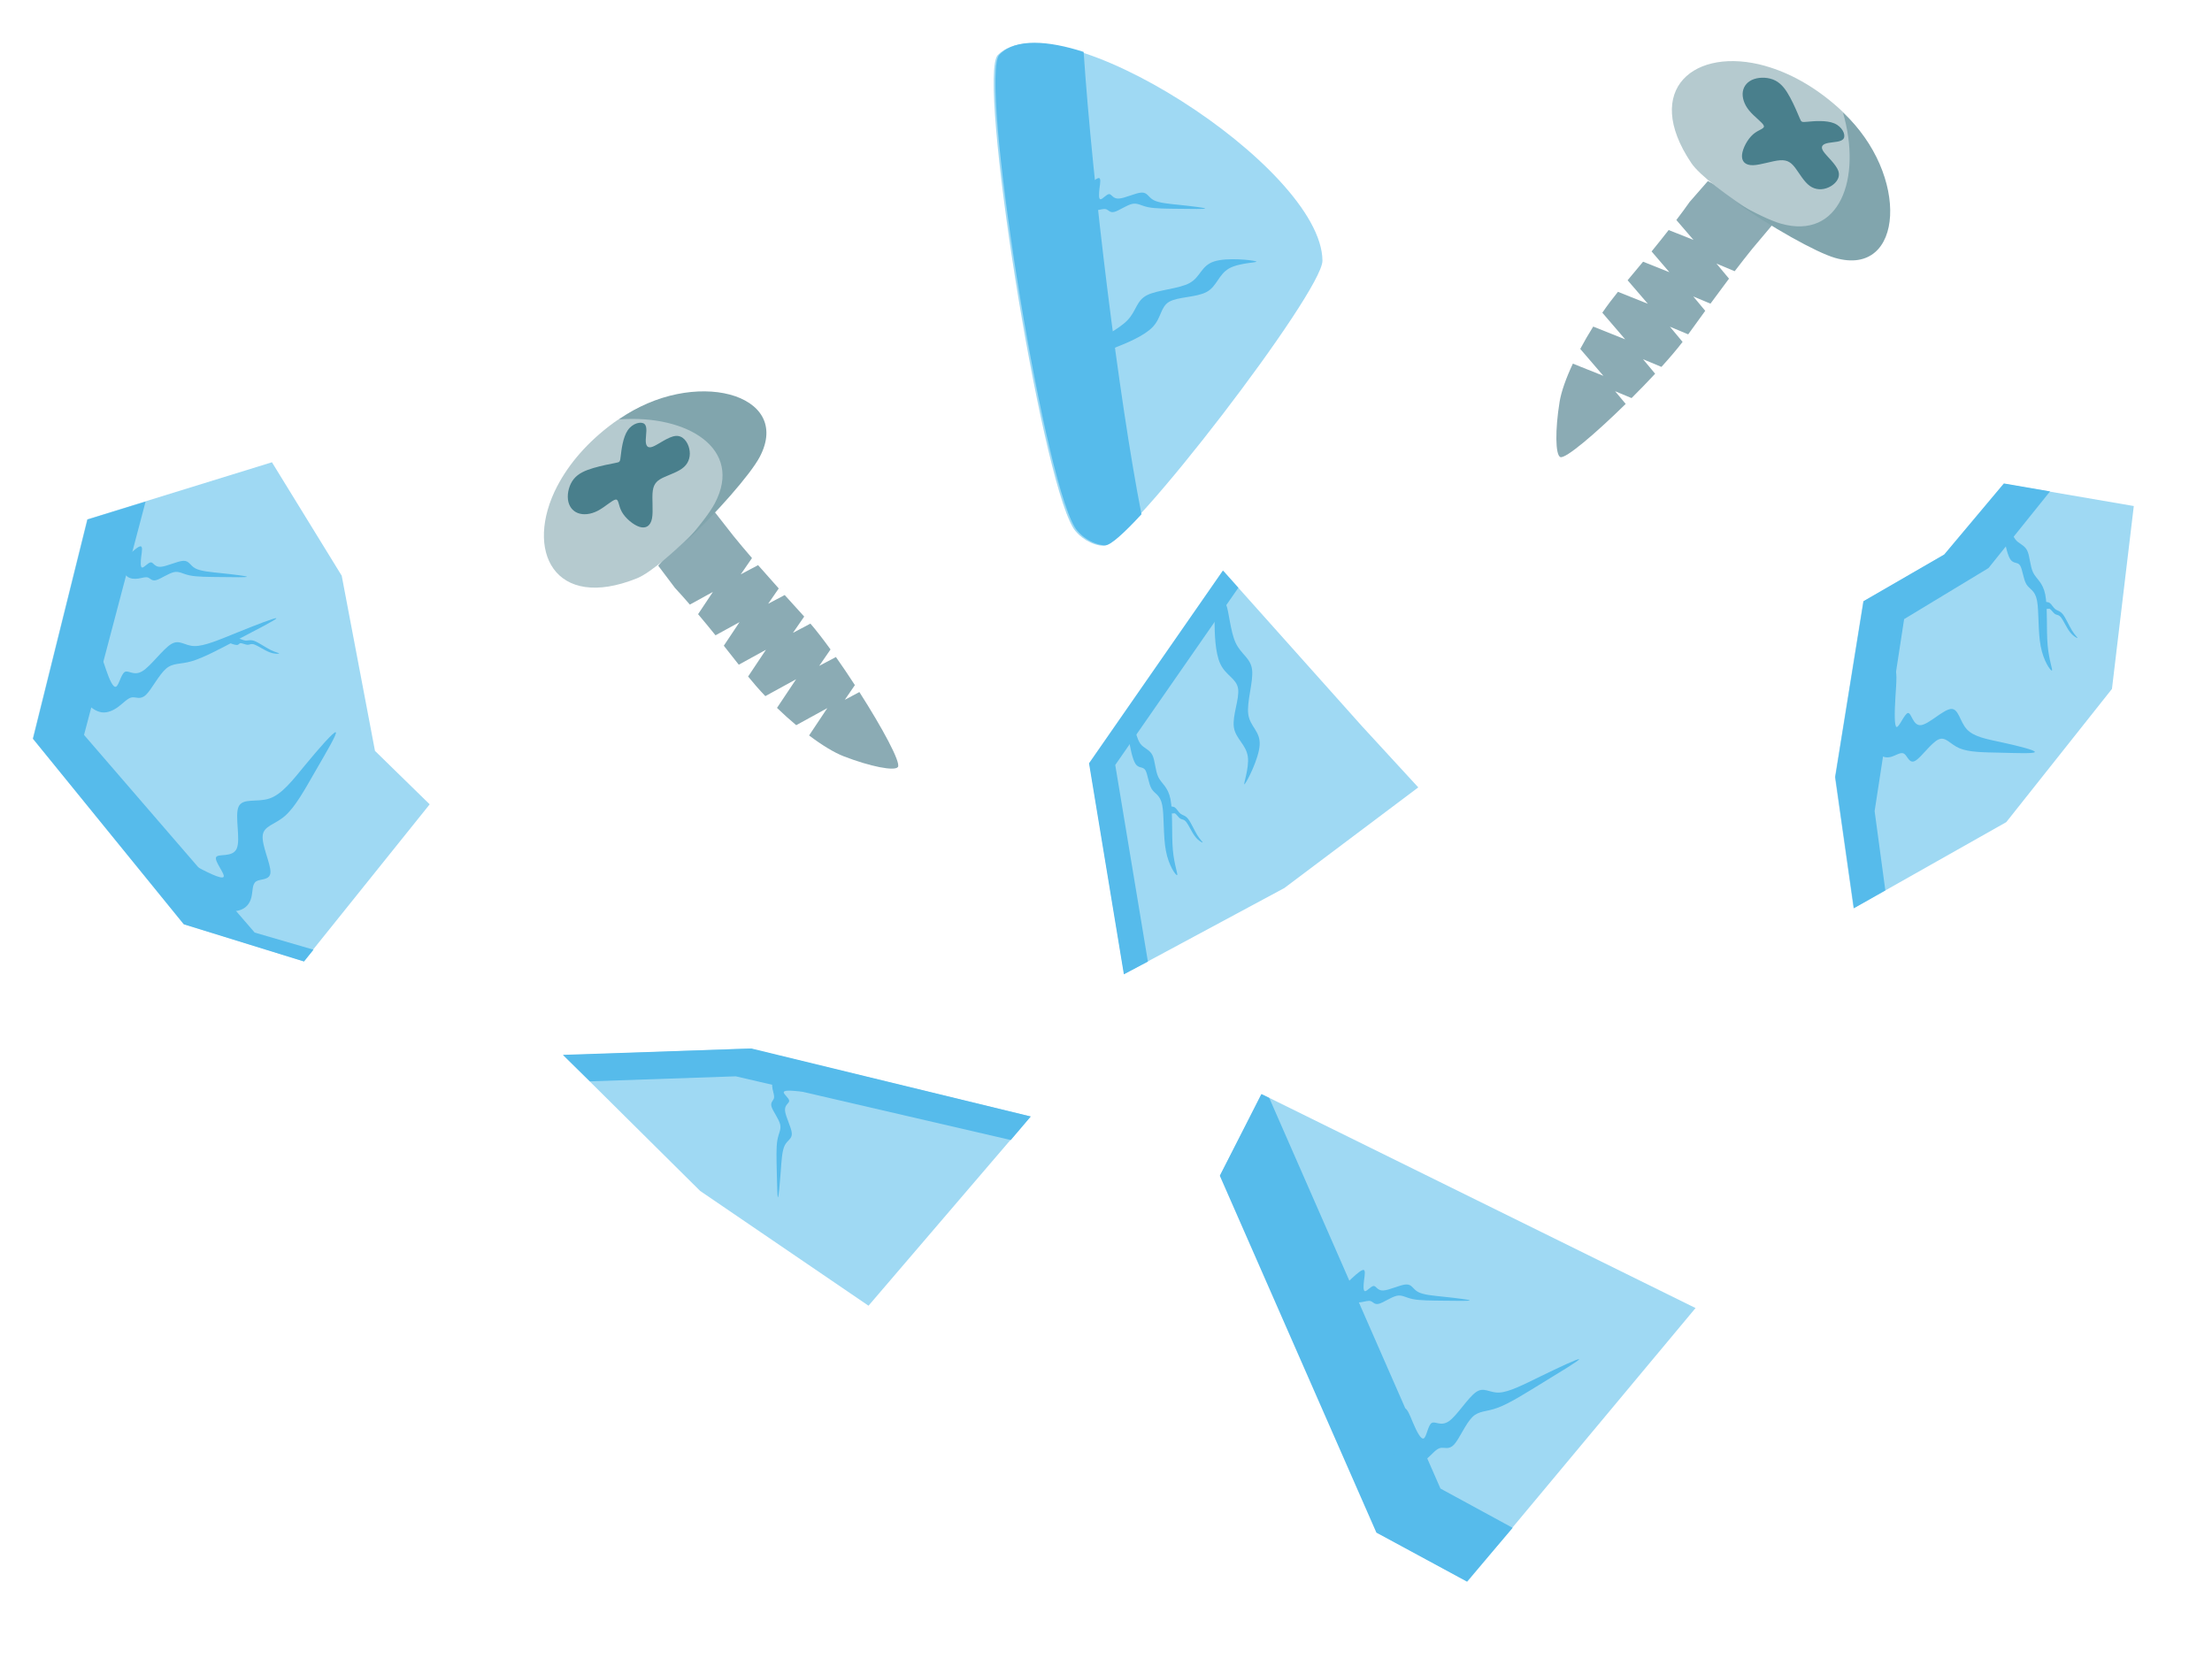
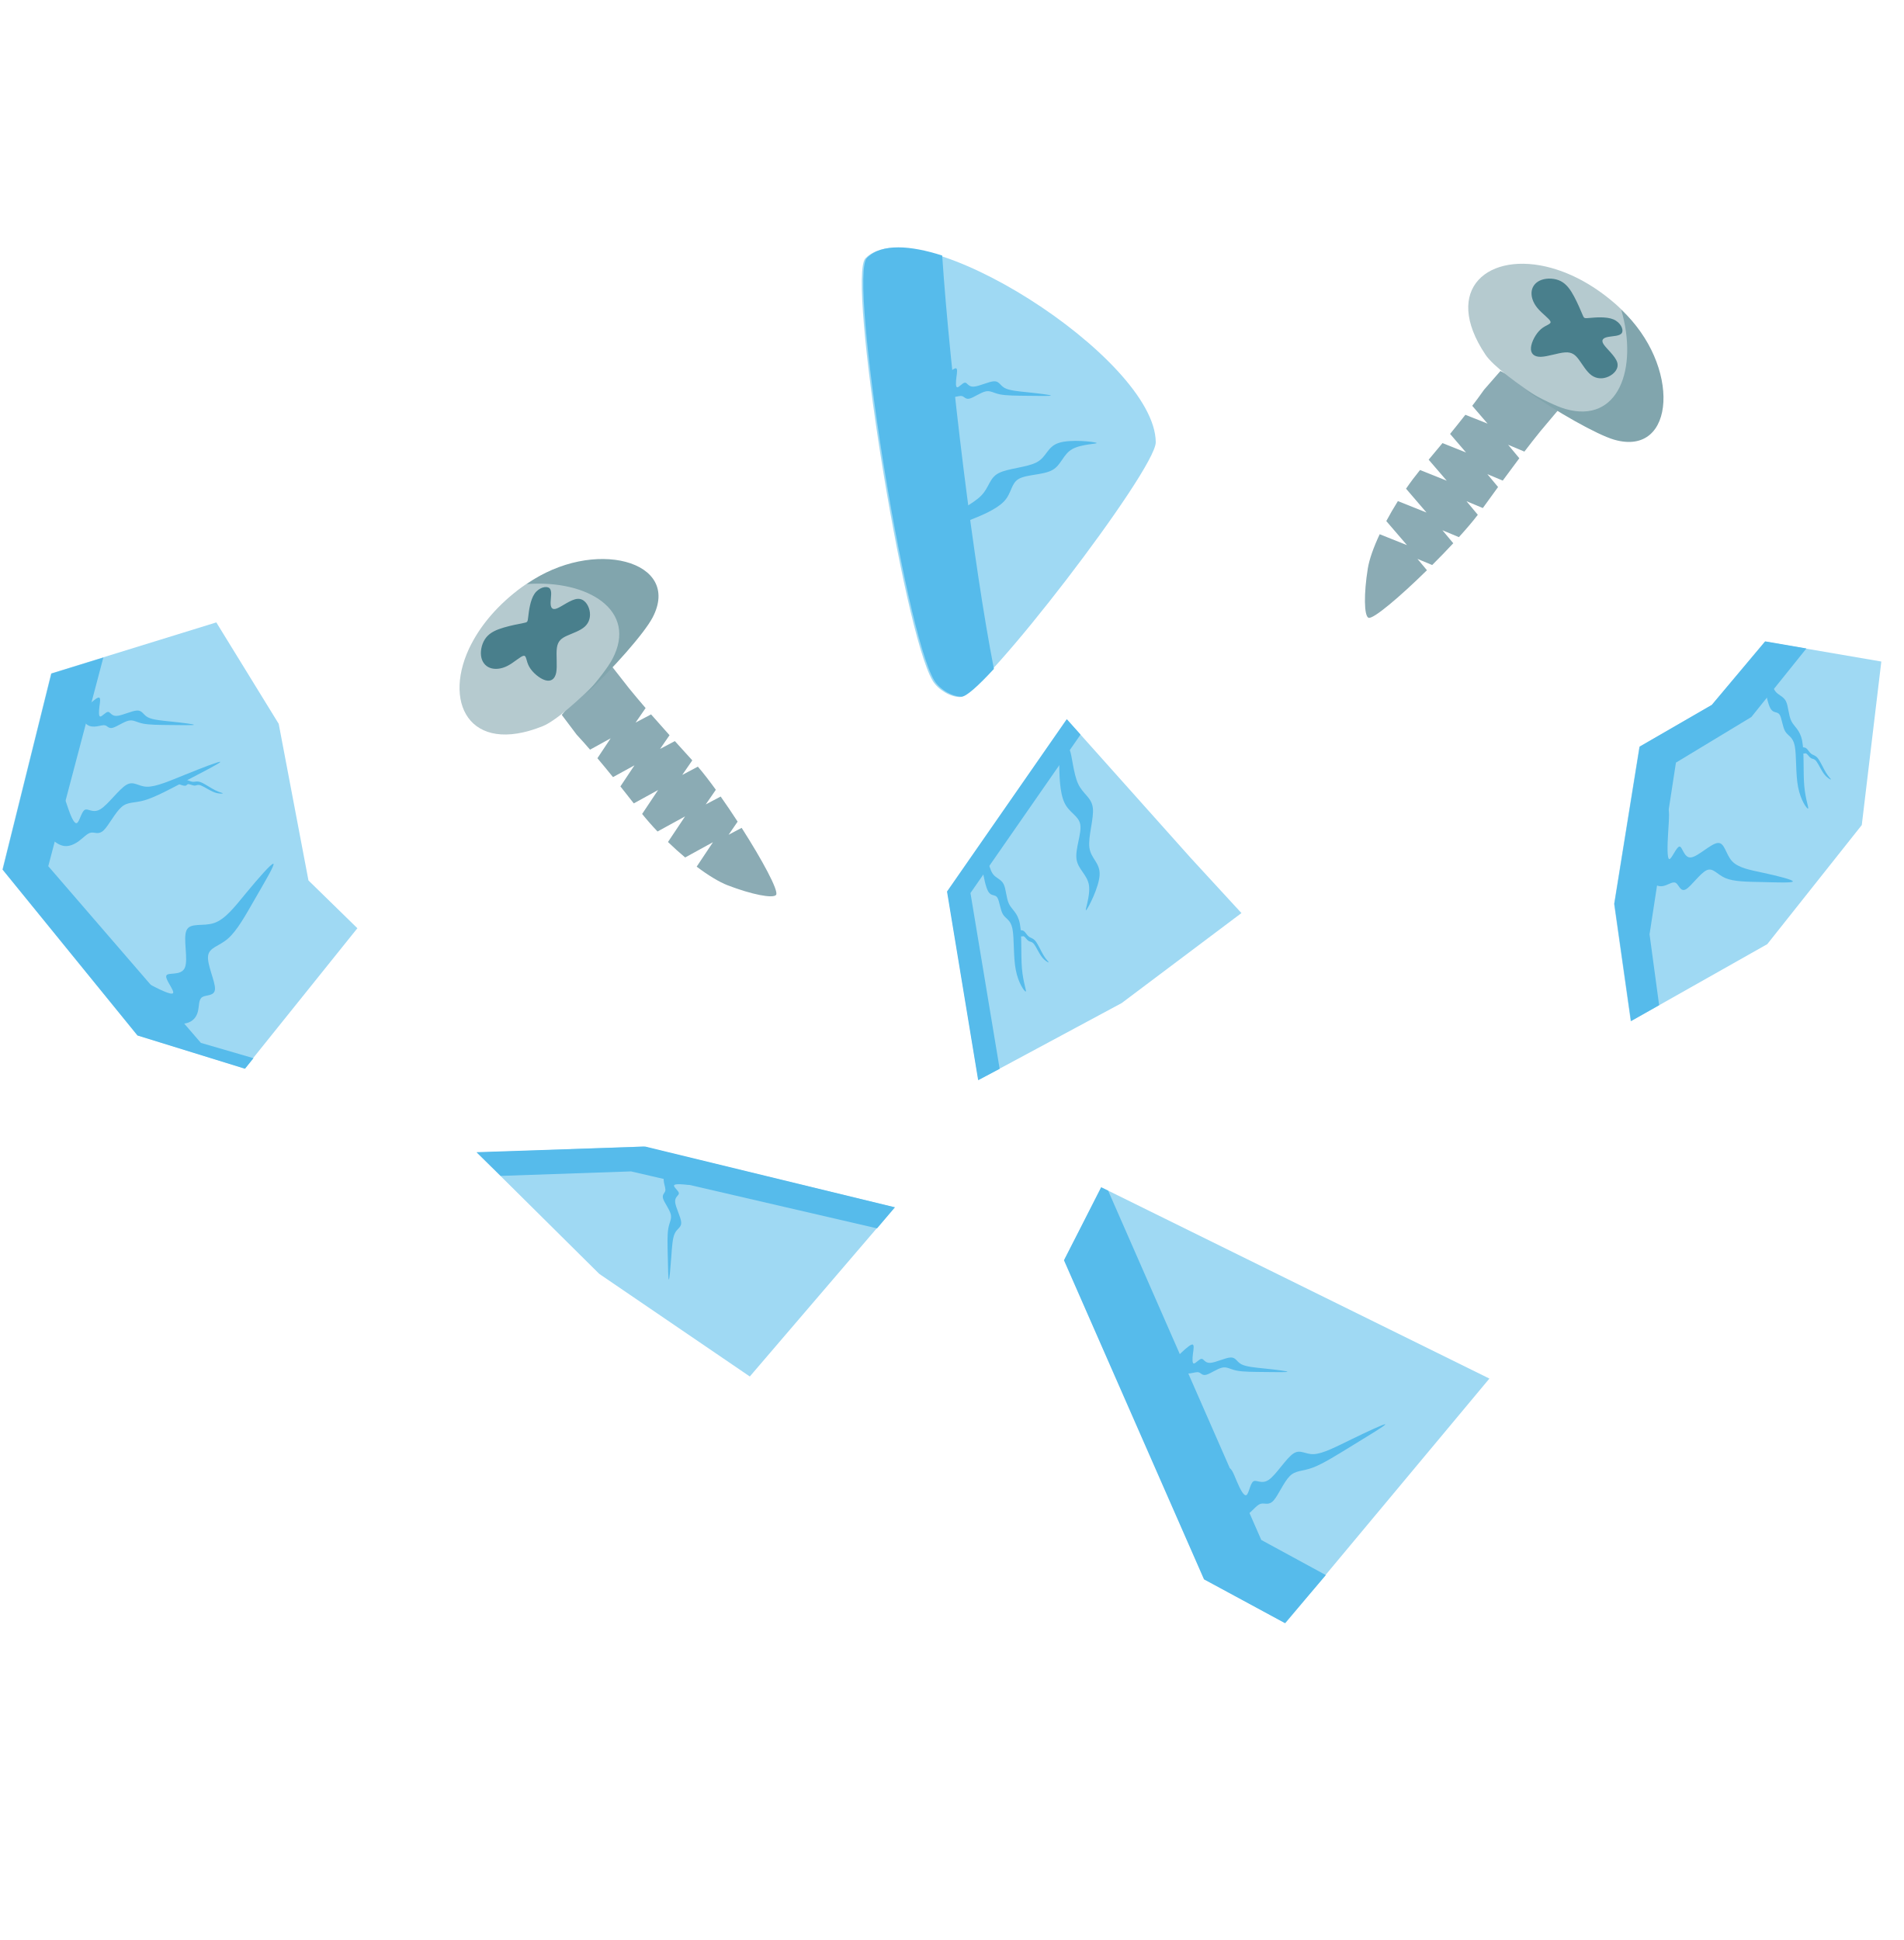
- <svg xmlns="http://www.w3.org/2000/svg" width="320" height="240" viewBox="0 0 84.667 63.5" version="1.1" id="svg5" xml:space="preserve">
+ <svg xmlns="http://www.w3.org/2000/svg" width="461" height="470" viewBox="0 0 121.973 124.354" version="1.1" id="svg5" xml:space="preserve">
  <defs id="defs2" />
  <g id="layer1">
    <g id="path6104-1-1-1" transform="matrix(0.6258996,0.5872932,-0.3829592,1.050067,117.1616,-18.23616)" style="fill:#d45500;fill-opacity:1" />
-     <g id="g36897" transform="matrix(1.716219,0,0,1.716219,-39.46089,-139.6681)">
+     <g id="g36897" transform="matrix(2.569595,0,0,2.569595,-60.80477,-195.7125)">
      <path d="m 46.921,93.142 c -0.735,-1.238 -2.137,-10.062 -1.674,-10.534 1.268,-1.29 7.229,2.487 7.24,4.588 0.004,0.697 -4.342,6.357 -4.881,6.357 -0.243,0 -0.551,-0.185 -0.686,-0.411 z" style="fill:#9fd9f3;fill-opacity:1;stroke-width:0.544" id="path919" />
      <path id="path919-3" style="fill:#56bbeb;fill-opacity:1;stroke-width:0.544" d="m 46.069,82.335 c -0.334,-2.2e-4 -0.606,0.081 -0.784,0.263 -0.464,0.472 0.939,9.297 1.674,10.534 0.134,0.226 0.443,0.411 0.686,0.411 0.117,0 0.414,-0.267 0.806,-0.692 -0.507,-2.586 -1.094,-7.376 -1.29,-10.312 -0.404,-0.13 -0.776,-0.203 -1.092,-0.204 z" />
      <path d="m 53.709,115.559 -3.497,-7.981 0.926,-1.792 9.67,4.768 -5.089,6.102 z" style="fill:#9fd9f3;fill-opacity:1;stroke-width:0.544" id="path966" />
      <path id="path966-5" style="fill:#56bbeb;fill-opacity:1;stroke-width:0.544" d="m 51.124,105.782 -0.926,1.822 3.492,7.959 2.02,1.092 1.019,-1.199 -1.61,-0.876 -3.819,-8.713 z" />
      <path d="m 48.065,103.107 -0.772,-4.69 2.986,-4.299 3.086,3.455 1.259,1.369 -2.987,2.245 z" style="fill:#9fd9f3;fill-opacity:1;stroke-width:0.544" id="path1048" />
      <path id="path1048-8" style="fill:#56bbeb;fill-opacity:1;stroke-width:0.544" d="m 50.267,94.105 -2.986,4.299 0.777,4.706 0.536,-0.283 -0.728,-4.385 2.745,-3.952 z" />
      <g id="g15456" transform="rotate(-62.13166,50.03001,138.7886)">
        <path d="m 83.85,106.928 -0.263,0.56 c -0.051,0.147 -0.109,0.303 -0.174,0.469 l 0.49,0.322 -0.593,-0.06 c -0.072,0.177 -0.149,0.364 -0.235,0.564 l 0.51,0.336 -0.629,-0.064 c -0.069,0.158 -0.141,0.321 -0.218,0.493 l 0.578,0.38 -0.714,-0.073 c -0.074,0.173 -0.144,0.356 -0.207,0.544 l 0.654,0.431 -0.764,-0.078 c -0.054,0.188 -0.102,0.376 -0.141,0.559 l 0.661,0.435 -0.729,-0.074 c -0.057,0.353 -0.077,0.67 -0.05,0.901 0.075,0.632 0.234,1.162 0.354,1.179 0.121,0.016 0.608,-0.715 1.076,-1.541 l -0.305,-0.207 0.395,0.046 c 0.124,-0.223 0.246,-0.449 0.356,-0.667 l -0.349,-0.237 0.442,0.052 c 0.12,-0.244 0.225,-0.473 0.3,-0.666 l -0.365,-0.248 0.439,0.052 c 0.077,-0.214 0.151,-0.418 0.221,-0.609 l -0.345,-0.235 0.413,0.049 c 0.086,-0.233 0.168,-0.45 0.244,-0.65 l -0.361,-0.246 0.437,0.052 c 0.086,-0.219 0.167,-0.419 0.243,-0.597 l 0.356,-0.796" style="fill:#8babb4;fill-opacity:1;stroke-width:0.544" id="path15401" />
        <path id="path1094" style="fill:#b5cacf;fill-opacity:1;stroke-width:0.544" d="m 84.376,104.107 c -1.634,0.008 -2.51,1.255 -0.995,2.534 0.519,0.438 2.899,1.099 3.584,1.099 1.622,0 1.074,-2.29 -0.762,-3.182 -0.653,-0.317 -1.282,-0.453 -1.827,-0.45 z" />
        <path id="path1094-2" style="fill:#81a5ad;fill-opacity:1;stroke-width:0.544" d="m 86.327,104.632 c 0.814,1.295 0.715,2.761 -0.656,2.761 -0.235,0 -0.632,-0.069 -1.097,-0.182 0.897,0.311 2.037,0.584 2.477,0.584 1.611,0 1.081,-2.258 -0.725,-3.163 z" />
        <path style="opacity:1;fill:#497f8c;fill-opacity:1;stroke:#c72682;stroke-width:0.264;stroke-opacity:0" d="m 85.624,105.044 c 0.129,-0.05 0.388,-0.151 0.58,-0.129 0.192,0.023 0.318,0.169 0.297,0.263 -0.021,0.094 -0.188,0.136 -0.298,0.191 -0.111,0.055 -0.165,0.122 -0.062,0.211 0.103,0.089 0.362,0.202 0.45,0.34 0.088,0.138 0.005,0.301 -0.112,0.401 -0.117,0.1 -0.267,0.138 -0.413,0.086 -0.146,-0.052 -0.289,-0.194 -0.41,-0.287 -0.121,-0.094 -0.222,-0.14 -0.385,-0.081 -0.163,0.059 -0.388,0.222 -0.553,0.273 -0.165,0.05 -0.269,-0.012 -0.297,-0.156 -0.027,-0.144 0.022,-0.37 0.112,-0.508 0.089,-0.138 0.219,-0.189 0.177,-0.249 -0.042,-0.061 -0.255,-0.131 -0.406,-0.235 -0.151,-0.104 -0.239,-0.242 -0.254,-0.371 -0.015,-0.129 0.043,-0.251 0.164,-0.335 0.121,-0.084 0.305,-0.13 0.464,-0.099 0.159,0.031 0.293,0.139 0.425,0.275 0.132,0.136 0.262,0.298 0.327,0.379 0.065,0.081 0.065,0.081 0.194,0.031 z" id="path14896" />
      </g>
      <g id="g15456-4" transform="rotate(15.97737,149.0986,15.06024)">
        <path d="m 83.85,106.928 -0.263,0.56 c -0.051,0.147 -0.109,0.303 -0.174,0.469 l 0.49,0.322 -0.593,-0.06 c -0.072,0.177 -0.149,0.364 -0.235,0.564 l 0.51,0.336 -0.629,-0.064 c -0.069,0.158 -0.141,0.321 -0.218,0.493 l 0.578,0.38 -0.714,-0.073 c -0.074,0.173 -0.144,0.356 -0.207,0.544 l 0.654,0.431 -0.764,-0.078 c -0.054,0.188 -0.102,0.376 -0.141,0.559 l 0.661,0.435 -0.729,-0.074 c -0.057,0.353 -0.077,0.67 -0.05,0.901 0.075,0.632 0.234,1.162 0.354,1.179 0.121,0.016 0.608,-0.715 1.076,-1.541 l -0.305,-0.207 0.395,0.046 c 0.124,-0.223 0.246,-0.449 0.356,-0.667 l -0.349,-0.237 0.442,0.052 c 0.12,-0.244 0.225,-0.473 0.3,-0.666 l -0.365,-0.248 0.439,0.052 c 0.077,-0.214 0.151,-0.418 0.221,-0.609 l -0.345,-0.235 0.413,0.049 c 0.086,-0.233 0.168,-0.45 0.244,-0.65 l -0.361,-0.246 0.437,0.052 c 0.086,-0.219 0.167,-0.419 0.243,-0.597 l 0.356,-0.796" style="fill:#8babb4;fill-opacity:1;stroke-width:0.544" id="path15401-4" />
        <path id="path1094-4" style="fill:#b5cacf;fill-opacity:1;stroke-width:0.544" d="m 84.376,104.107 c -1.634,0.008 -2.51,1.255 -0.995,2.534 0.519,0.438 2.899,1.099 3.584,1.099 1.622,0 1.074,-2.29 -0.762,-3.182 -0.653,-0.317 -1.282,-0.453 -1.827,-0.45 z" />
        <path id="path1094-2-6" style="fill:#81a5ad;fill-opacity:1;stroke-width:0.544" d="m 86.327,104.632 c 0.814,1.295 0.715,2.761 -0.656,2.761 -0.235,0 -0.632,-0.069 -1.097,-0.182 0.897,0.311 2.037,0.584 2.477,0.584 1.611,0 1.081,-2.258 -0.725,-3.163 z" />
        <path style="opacity:1;fill:#497f8c;fill-opacity:1;stroke:#c72682;stroke-width:0.264;stroke-opacity:0" d="m 85.624,105.044 c 0.129,-0.05 0.388,-0.151 0.58,-0.129 0.192,0.023 0.318,0.169 0.297,0.263 -0.021,0.094 -0.188,0.136 -0.298,0.191 -0.111,0.055 -0.165,0.122 -0.062,0.211 0.103,0.089 0.362,0.202 0.45,0.34 0.088,0.138 0.005,0.301 -0.112,0.401 -0.117,0.1 -0.267,0.138 -0.413,0.086 -0.146,-0.052 -0.289,-0.194 -0.41,-0.287 -0.121,-0.094 -0.222,-0.14 -0.385,-0.081 -0.163,0.059 -0.388,0.222 -0.553,0.273 -0.165,0.05 -0.269,-0.012 -0.297,-0.156 -0.027,-0.144 0.022,-0.37 0.112,-0.508 0.089,-0.138 0.219,-0.189 0.177,-0.249 -0.042,-0.061 -0.255,-0.131 -0.406,-0.235 -0.151,-0.104 -0.239,-0.242 -0.254,-0.371 -0.015,-0.129 0.043,-0.251 0.164,-0.335 0.121,-0.084 0.305,-0.13 0.464,-0.099 0.159,0.031 0.293,0.139 0.425,0.275 0.132,0.136 0.262,0.298 0.327,0.379 0.065,0.081 0.065,0.081 0.194,0.031 z" id="path14896-5" />
      </g>
      <path style="opacity:1;fill:#9fd9f3;fill-opacity:1;stroke:#c72682;stroke-width:0.05;stroke-opacity:0" d="m 27.087,101.992 c 0,0 -3.364,-4.138 -3.364,-4.138 0,0 1.215,-4.89 1.215,-4.89 0,0 4.12,-1.273 4.12,-1.273 0,0 1.556,2.53 1.556,2.53 0,0 0.742,3.907 0.742,3.907 0,0 1.22,1.192 1.22,1.192 0,0 -2.81,3.501 -2.81,3.501 0,0 -2.679,-0.829 -2.679,-0.829 z" id="path17704" />
      <path id="path17704-6" style="fill:#56bbeb;fill-opacity:1;stroke:#c72682;stroke-width:0.05;stroke-opacity:0" d="m 26.24,92.568 -1.294,0.4 -1.215,4.89 3.364,4.138 2.679,0.829 0.211,-0.263 -1.312,-0.382 -3.806,-4.408 z" />
      <path style="opacity:1;fill:#9fd9f3;fill-opacity:1;stroke:#c72682;stroke-width:0.053;stroke-opacity:0" d="m 70.582,92.667 c 0,0 -2.903,-0.498 -2.903,-0.498 0,0 -1.329,1.583 -1.329,1.583 0,0 -1.802,1.042 -1.802,1.042 0,0 -0.631,3.921 -0.631,3.921 0,0 0.415,2.926 0.415,2.926 0,0 3.406,-1.924 3.406,-1.924 0,0 2.357,-2.971 2.357,-2.971 0,0 0.487,-4.077 0.487,-4.077 z" id="path17708" />
      <path id="path17708-1" style="fill:#56bbeb;fill-opacity:1;stroke:#c72682;stroke-width:0.053;stroke-opacity:0" d="m 67.687,92.164 -1.329,1.583 -1.802,1.042 -0.631,3.921 0.415,2.926 0.701,-0.396 -0.239,-1.769 0.658,-4.282 1.881,-1.138 1.373,-1.71 z" />
      <path d="m 38.608,107.942 -3.05,-3.025 4.152,-0.151 6.267,1.516 -3.614,4.22 z" style="fill:#9fd9f3;fill-opacity:1;stroke-width:0.544" id="path19818" />
      <path id="path19818-9" style="fill:#56bbeb;fill-opacity:1;stroke-width:0.544" d="m 39.754,104.766 -4.207,0.141 0.602,0.591 3.253,-0.112 6.134,1.421 0.446,-0.525 z" />
      <path style="opacity:1;fill:#56bbeb;fill-opacity:1;stroke:#c72682;stroke-width:0.264;stroke-opacity:0" d="m 53.068,109.962 c 0.082,-0.079 0.247,-0.238 0.317,-0.256 0.07,-0.018 0.046,0.104 0.03,0.225 -0.015,0.122 -0.021,0.244 0.021,0.247 0.043,0.003 0.134,-0.113 0.192,-0.116 0.058,-0.003 0.082,0.107 0.216,0.1 0.134,-0.006 0.378,-0.128 0.509,-0.134 0.131,-0.006 0.149,0.104 0.268,0.168 0.119,0.064 0.338,0.082 0.597,0.109 0.259,0.027 0.557,0.064 0.554,0.079 -0.003,0.015 -0.308,0.009 -0.585,0.006 -0.277,-0.003 -0.527,-0.003 -0.688,-0.036 -0.161,-0.033 -0.234,-0.1 -0.356,-0.073 -0.122,0.027 -0.292,0.149 -0.393,0.177 -0.1,0.028 -0.131,-0.039 -0.186,-0.058 -0.055,-0.018 -0.134,0.012 -0.216,0.024 -0.082,0.012 -0.167,0.006 -0.231,-0.036 -0.064,-0.043 -0.107,-0.122 -0.125,-0.186 -0.018,-0.064 -0.012,-0.113 -0.009,-0.137 0.003,-0.025 0.003,-0.025 0.085,-0.104 z" id="path21171" />
      <path style="fill:#56bbeb;fill-opacity:1;stroke:#c72682;stroke-width:0.264;stroke-opacity:0" d="m 47.168,85.61 c 0.082,-0.079 0.247,-0.238 0.317,-0.256 0.07,-0.018 0.046,0.104 0.03,0.225 -0.015,0.122 -0.021,0.244 0.021,0.247 0.043,0.003 0.134,-0.113 0.192,-0.116 0.058,-0.003 0.082,0.107 0.216,0.1 0.134,-0.006 0.378,-0.128 0.509,-0.134 0.131,-0.006 0.149,0.104 0.268,0.168 0.119,0.064 0.338,0.082 0.597,0.109 0.259,0.027 0.557,0.064 0.554,0.079 -0.003,0.015 -0.308,0.009 -0.585,0.006 -0.277,-0.003 -0.527,-0.003 -0.688,-0.036 -0.161,-0.033 -0.234,-0.1 -0.356,-0.073 -0.122,0.027 -0.292,0.149 -0.393,0.177 -0.1,0.028 -0.131,-0.039 -0.186,-0.058 -0.055,-0.018 -0.134,0.012 -0.216,0.024 -0.082,0.012 -0.167,0.006 -0.231,-0.036 -0.064,-0.042 -0.107,-0.122 -0.125,-0.186 -0.018,-0.064 -0.012,-0.113 -0.009,-0.137 0.003,-0.024 0.003,-0.024 0.085,-0.104 z" id="path21171-7" />
      <path style="fill:#56bbeb;fill-opacity:1;stroke:#c72682;stroke-width:0.444;stroke-opacity:0" d="m 54.044,113.468 c 0.049,-0.19 0.146,-0.569 0.23,-0.658 0.083,-0.089 0.152,0.112 0.234,0.306 0.082,0.193 0.176,0.378 0.239,0.345 0.062,-0.033 0.093,-0.285 0.172,-0.341 0.079,-0.056 0.206,0.085 0.39,-0.043 0.183,-0.128 0.423,-0.524 0.603,-0.648 0.179,-0.125 0.298,0.021 0.519,0.01 0.221,-0.011 0.546,-0.179 0.933,-0.368 0.388,-0.189 0.839,-0.4 0.847,-0.375 0.009,0.025 -0.425,0.286 -0.818,0.527 -0.393,0.241 -0.744,0.463 -1,0.556 -0.255,0.094 -0.415,0.06 -0.564,0.208 -0.149,0.148 -0.286,0.479 -0.404,0.609 -0.118,0.13 -0.218,0.058 -0.31,0.079 -0.093,0.021 -0.179,0.136 -0.284,0.227 -0.105,0.091 -0.231,0.157 -0.357,0.152 -0.126,-0.006 -0.253,-0.085 -0.333,-0.163 -0.08,-0.078 -0.113,-0.155 -0.129,-0.194 -0.016,-0.039 -0.016,-0.039 0.032,-0.229 z" id="path21171-5" />
      <path style="fill:#56bbeb;fill-opacity:1;stroke:#c72682;stroke-width:0.264;stroke-opacity:0" d="m 25.796,93.823 c 0.082,-0.079 0.247,-0.238 0.317,-0.256 0.07,-0.018 0.046,0.104 0.03,0.225 -0.015,0.122 -0.021,0.244 0.021,0.247 0.043,0.003 0.134,-0.113 0.192,-0.116 0.058,-0.003 0.082,0.107 0.216,0.1 0.134,-0.006 0.378,-0.128 0.509,-0.134 0.131,-0.006 0.149,0.104 0.268,0.168 0.119,0.064 0.338,0.082 0.597,0.109 0.259,0.027 0.557,0.064 0.554,0.079 -0.003,0.015 -0.308,0.009 -0.585,0.006 -0.277,-0.003 -0.527,-0.003 -0.688,-0.036 -0.161,-0.033 -0.234,-0.1 -0.356,-0.073 -0.122,0.027 -0.292,0.149 -0.393,0.177 -0.1,0.028 -0.131,-0.039 -0.186,-0.058 -0.055,-0.018 -0.134,0.012 -0.216,0.024 -0.082,0.012 -0.167,0.006 -0.231,-0.036 -0.064,-0.042 -0.107,-0.122 -0.125,-0.186 -0.018,-0.064 -0.012,-0.113 -0.009,-0.137 0.003,-0.024 0.003,-0.024 0.085,-0.104 z" id="path21171-72" />
      <path style="fill:#56bbeb;fill-opacity:1;stroke:#c72682;stroke-width:0.444;stroke-opacity:0" d="m 24.879,96.656 c 0.062,-0.186 0.185,-0.558 0.274,-0.641 0.089,-0.083 0.144,0.122 0.212,0.321 0.068,0.198 0.15,0.389 0.215,0.36 0.065,-0.029 0.112,-0.278 0.195,-0.328 0.083,-0.05 0.2,0.098 0.392,-0.017 0.192,-0.115 0.458,-0.494 0.645,-0.606 0.187,-0.112 0.296,0.041 0.517,0.045 0.222,0.004 0.556,-0.141 0.956,-0.303 0.4,-0.162 0.864,-0.342 0.871,-0.316 0.007,0.026 -0.444,0.256 -0.852,0.47 -0.408,0.214 -0.774,0.411 -1.035,0.487 -0.261,0.076 -0.418,0.031 -0.576,0.169 -0.158,0.138 -0.318,0.459 -0.444,0.58 -0.127,0.121 -0.221,0.043 -0.315,0.058 -0.094,0.015 -0.187,0.124 -0.299,0.207 -0.111,0.083 -0.241,0.141 -0.366,0.127 -0.125,-0.015 -0.247,-0.102 -0.321,-0.185 -0.074,-0.083 -0.102,-0.163 -0.116,-0.203 -0.014,-0.04 -0.014,-0.04 0.048,-0.226 z" id="path21171-5-0" />
      <path style="fill:#56bbeb;fill-opacity:1;stroke:#c72682;stroke-width:0.498;stroke-opacity:0" d="m 64.808,97.012 c 0.108,-0.213 0.325,-0.64 0.418,-0.689 0.092,-0.049 0.06,0.279 0.04,0.607 -0.02,0.328 -0.028,0.656 0.028,0.665 0.056,0.008 0.177,-0.304 0.253,-0.312 0.076,-0.008 0.109,0.287 0.285,0.271 0.177,-0.017 0.498,-0.345 0.671,-0.361 0.173,-0.016 0.197,0.279 0.354,0.451 0.157,0.172 0.446,0.221 0.788,0.295 0.342,0.074 0.735,0.172 0.731,0.213 -0.004,0.041 -0.406,0.025 -0.772,0.016 -0.366,-0.008 -0.695,-0.008 -0.908,-0.098 -0.213,-0.09 -0.309,-0.27 -0.47,-0.197 -0.161,0.074 -0.386,0.402 -0.518,0.476 -0.132,0.074 -0.173,-0.106 -0.245,-0.156 -0.072,-0.05 -0.177,0.033 -0.285,0.065 -0.108,0.033 -0.221,0.016 -0.305,-0.098 -0.085,-0.115 -0.141,-0.328 -0.165,-0.5 -0.024,-0.172 -0.016,-0.304 -0.012,-0.37 0.004,-0.066 0.004,-0.066 0.113,-0.279 z" id="path21171-2" />
      <path style="fill:#56bbeb;fill-opacity:1;stroke:#c72682;stroke-width:0.606;stroke-opacity:0" d="m 27.067,101.209 c -0.155,-0.226 -0.465,-0.678 -0.458,-0.806 0.006,-0.129 0.329,0.066 0.659,0.247 0.33,0.181 0.667,0.349 0.711,0.289 0.043,-0.06 -0.207,-0.347 -0.167,-0.438 0.039,-0.091 0.367,0.015 0.46,-0.193 0.093,-0.208 -0.049,-0.731 0.042,-0.935 0.091,-0.204 0.414,-0.089 0.691,-0.184 0.277,-0.095 0.509,-0.399 0.799,-0.751 0.29,-0.352 0.638,-0.751 0.678,-0.726 0.04,0.024 -0.227,0.472 -0.464,0.883 -0.236,0.411 -0.442,0.784 -0.668,0.982 -0.226,0.198 -0.475,0.22 -0.498,0.438 -0.024,0.218 0.179,0.632 0.173,0.818 -0.005,0.186 -0.219,0.144 -0.315,0.203 -0.097,0.058 -0.076,0.216 -0.11,0.355 -0.033,0.139 -0.12,0.258 -0.293,0.299 -0.172,0.041 -0.43,0.001 -0.625,-0.054 -0.195,-0.056 -0.327,-0.128 -0.393,-0.165 -0.066,-0.036 -0.066,-0.037 -0.221,-0.262 z" id="path21171-2-9" />
      <path style="fill:#56bbeb;fill-opacity:1;stroke:#c72682;stroke-width:0.264;stroke-opacity:0" d="m 40.676,105.366 c 0.082,0.08 0.246,0.239 0.266,0.308 0.021,0.069 -0.102,0.049 -0.224,0.038 -0.122,-0.011 -0.244,-0.013 -0.246,0.03 -0.002,0.043 0.117,0.13 0.122,0.188 0.005,0.058 -0.104,0.086 -0.093,0.22 0.011,0.134 0.141,0.373 0.151,0.504 0.01,0.131 -0.099,0.153 -0.158,0.274 -0.06,0.121 -0.071,0.341 -0.09,0.6 -0.019,0.26 -0.045,0.559 -0.061,0.557 -0.015,-0.003 -0.019,-0.307 -0.026,-0.584 -0.006,-0.277 -0.015,-0.527 0.013,-0.689 0.028,-0.162 0.092,-0.238 0.061,-0.359 -0.031,-0.121 -0.159,-0.287 -0.19,-0.387 -0.031,-0.1 0.035,-0.132 0.052,-0.188 0.017,-0.055 -0.016,-0.134 -0.031,-0.215 -0.015,-0.082 -0.012,-0.167 0.029,-0.233 0.04,-0.065 0.118,-0.111 0.181,-0.131 0.063,-0.021 0.112,-0.016 0.137,-0.014 0.025,0.002 0.025,0.002 0.106,0.082 z" id="path21171-4" />
      <path style="opacity:1;fill:#56bbeb;fill-opacity:1;stroke:#c72682;stroke-width:0.264;stroke-opacity:0" d="m 48.169,97.878 c 0.025,0.141 0.074,0.422 0.146,0.535 0.072,0.113 0.165,0.058 0.22,0.141 0.055,0.083 0.072,0.303 0.141,0.419 0.069,0.116 0.19,0.127 0.237,0.361 0.047,0.234 0.019,0.692 0.083,1.025 0.064,0.334 0.218,0.543 0.248,0.54 0.03,-0.003 -0.063,-0.218 -0.094,-0.571 -0.03,-0.353 0.003,-0.843 -0.052,-1.122 -0.055,-0.278 -0.198,-0.345 -0.27,-0.491 -0.072,-0.146 -0.072,-0.372 -0.135,-0.496 -0.063,-0.124 -0.19,-0.146 -0.267,-0.251 -0.077,-0.105 -0.105,-0.292 -0.144,-0.344 -0.039,-0.052 -0.088,0.03 -0.113,0.072 -0.025,0.041 -0.025,0.041 1.07e-4,0.182 z" id="path21257" />
      <path style="fill:#56bbeb;fill-opacity:1;stroke:#c72682;stroke-width:0.096;stroke-opacity:0" d="m 48.973,99.365 c 0.031,0.042 0.093,0.125 0.135,0.15 0.042,0.025 0.063,-0.008 0.094,0.01 0.031,0.018 0.073,0.087 0.114,0.113 0.041,0.026 0.082,0.01 0.136,0.079 0.053,0.068 0.119,0.221 0.194,0.319 0.075,0.098 0.159,0.141 0.169,0.135 0.009,-0.006 -0.056,-0.06 -0.123,-0.17 -0.067,-0.11 -0.137,-0.274 -0.2,-0.355 -0.063,-0.081 -0.121,-0.079 -0.168,-0.115 -0.047,-0.036 -0.084,-0.109 -0.125,-0.139 -0.041,-0.03 -0.086,-0.016 -0.128,-0.038 -0.042,-0.021 -0.082,-0.078 -0.103,-0.088 -0.021,-0.011 -0.024,0.024 -0.025,0.042 -0.001,0.017 -0.001,0.018 0.03,0.059 z" id="path21257-1" />
      <path style="fill:#56bbeb;fill-opacity:1;stroke:#c72682;stroke-width:0.096;stroke-opacity:0" d="m 28.082,95.709 c 0.048,0.019 0.145,0.058 0.193,0.057 0.048,-5.72e-4 0.049,-0.04 0.085,-0.041 0.036,-0.001 0.107,0.036 0.156,0.037 0.049,7.77e-4 0.075,-0.035 0.157,-0.004 0.081,0.03 0.217,0.126 0.332,0.17 0.115,0.044 0.209,0.036 0.214,0.027 0.005,-0.01 -0.079,-0.022 -0.194,-0.08 -0.115,-0.058 -0.26,-0.162 -0.356,-0.198 -0.096,-0.036 -0.144,-0.004 -0.203,-0.01 -0.059,-0.006 -0.129,-0.049 -0.179,-0.053 -0.05,-0.004 -0.081,0.031 -0.129,0.035 -0.047,0.004 -0.11,-0.023 -0.134,-0.022 -0.024,0.002 -0.008,0.033 3.63e-4,0.049 0.008,0.016 0.008,0.016 0.056,0.035 z" id="path21257-1-4" />
      <path style="fill:#56bbeb;fill-opacity:1;stroke:#c72682;stroke-width:0.264;stroke-opacity:0" d="m 67.679,93.315 c 0.025,0.141 0.074,0.422 0.146,0.535 0.072,0.113 0.165,0.058 0.22,0.141 0.055,0.083 0.072,0.303 0.141,0.419 0.069,0.116 0.19,0.127 0.237,0.361 0.047,0.234 0.019,0.692 0.083,1.025 0.064,0.334 0.218,0.543 0.248,0.54 0.03,-0.003 -0.063,-0.218 -0.094,-0.571 -0.03,-0.353 0.003,-0.843 -0.052,-1.122 -0.055,-0.278 -0.198,-0.345 -0.27,-0.491 -0.072,-0.146 -0.072,-0.372 -0.135,-0.496 -0.063,-0.124 -0.19,-0.146 -0.267,-0.251 -0.077,-0.105 -0.105,-0.292 -0.144,-0.344 -0.039,-0.052 -0.088,0.03 -0.113,0.072 -0.025,0.041 -0.025,0.041 1.07e-4,0.182 z" id="path21257-6" />
      <path style="fill:#56bbeb;fill-opacity:1;stroke:#c72682;stroke-width:0.096;stroke-opacity:0" d="m 68.483,94.803 c 0.031,0.042 0.093,0.125 0.135,0.15 0.042,0.025 0.063,-0.008 0.094,0.01 0.031,0.018 0.073,0.087 0.114,0.113 0.041,0.026 0.082,0.01 0.136,0.079 0.053,0.068 0.119,0.221 0.194,0.319 0.075,0.098 0.159,0.141 0.169,0.135 0.009,-0.006 -0.056,-0.06 -0.123,-0.17 -0.067,-0.11 -0.137,-0.274 -0.2,-0.355 -0.063,-0.081 -0.121,-0.079 -0.168,-0.115 -0.047,-0.036 -0.084,-0.109 -0.125,-0.139 -0.041,-0.03 -0.086,-0.016 -0.128,-0.038 -0.042,-0.021 -0.082,-0.078 -0.103,-0.088 -0.021,-0.011 -0.024,0.024 -0.025,0.042 -0.001,0.017 -0.001,0.018 0.03,0.059 z" id="path21257-1-8" />
      <path style="opacity:1;fill:#56bbeb;fill-opacity:1;stroke:#c72682;stroke-width:0.264;stroke-opacity:0" d="m 50.081,95.265 c 0.003,0.223 0.008,0.67 0.13,0.926 0.121,0.256 0.358,0.322 0.394,0.546 0.036,0.223 -0.13,0.604 -0.094,0.86 0.036,0.256 0.273,0.389 0.311,0.656 0.038,0.267 -0.121,0.67 -0.069,0.615 0.052,-0.055 0.317,-0.568 0.334,-0.874 0.017,-0.306 -0.215,-0.405 -0.254,-0.681 -0.039,-0.276 0.116,-0.728 0.085,-0.992 -0.03,-0.265 -0.245,-0.342 -0.367,-0.604 -0.121,-0.262 -0.149,-0.708 -0.212,-0.852 -0.063,-0.143 -0.163,0.016 -0.212,0.096 -0.05,0.08 -0.05,0.08 -0.047,0.303 z" id="path21261" />
      <path style="fill:#56bbeb;fill-opacity:1;stroke:#c72682;stroke-width:0.264;stroke-opacity:0" d="m 47.883,89.126 c 0.208,-0.082 0.623,-0.247 0.818,-0.452 0.196,-0.205 0.173,-0.45 0.369,-0.563 0.196,-0.113 0.61,-0.095 0.837,-0.22 0.227,-0.125 0.265,-0.394 0.501,-0.525 0.236,-0.131 0.669,-0.126 0.599,-0.155 -0.07,-0.029 -0.644,-0.093 -0.935,8.43e-4 -0.292,0.094 -0.302,0.345 -0.545,0.48 -0.244,0.135 -0.721,0.152 -0.957,0.275 -0.236,0.123 -0.232,0.351 -0.433,0.558 -0.201,0.207 -0.608,0.392 -0.719,0.503 -0.111,0.111 0.073,0.146 0.166,0.164 0.092,0.018 0.092,0.018 0.3,-0.065 z" id="path21261-9" />
    </g>
  </g>
</svg>
